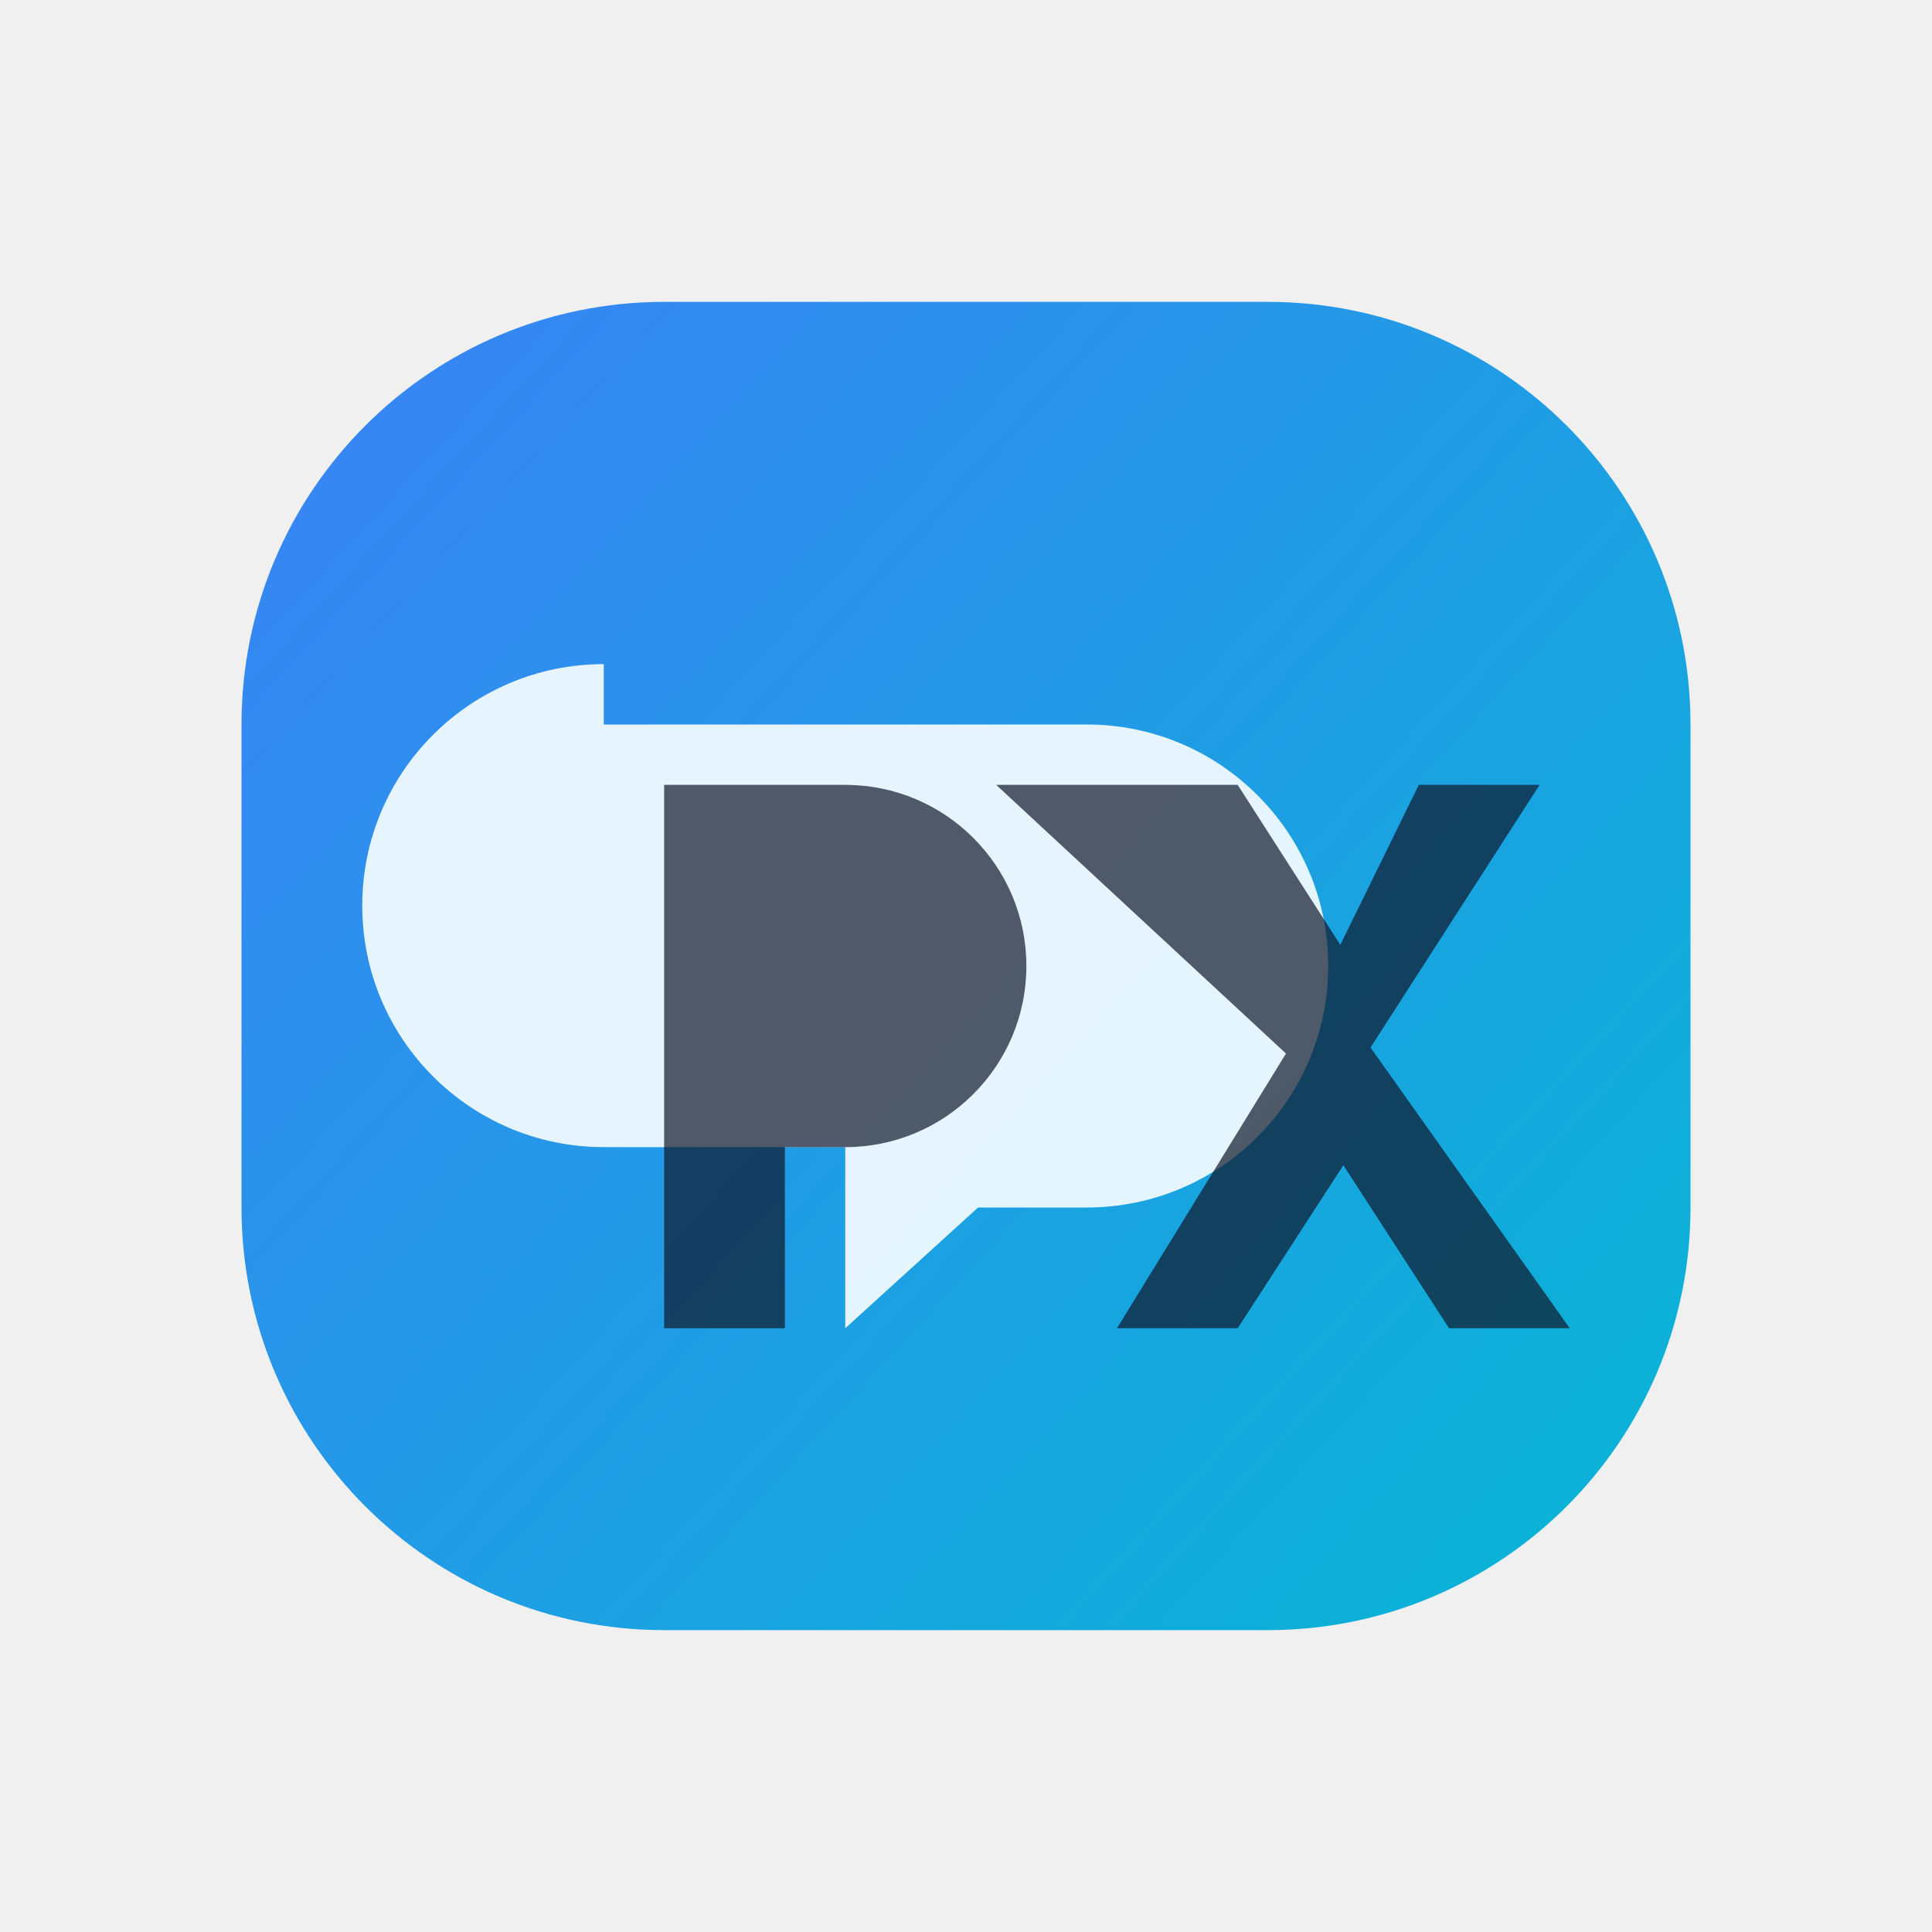
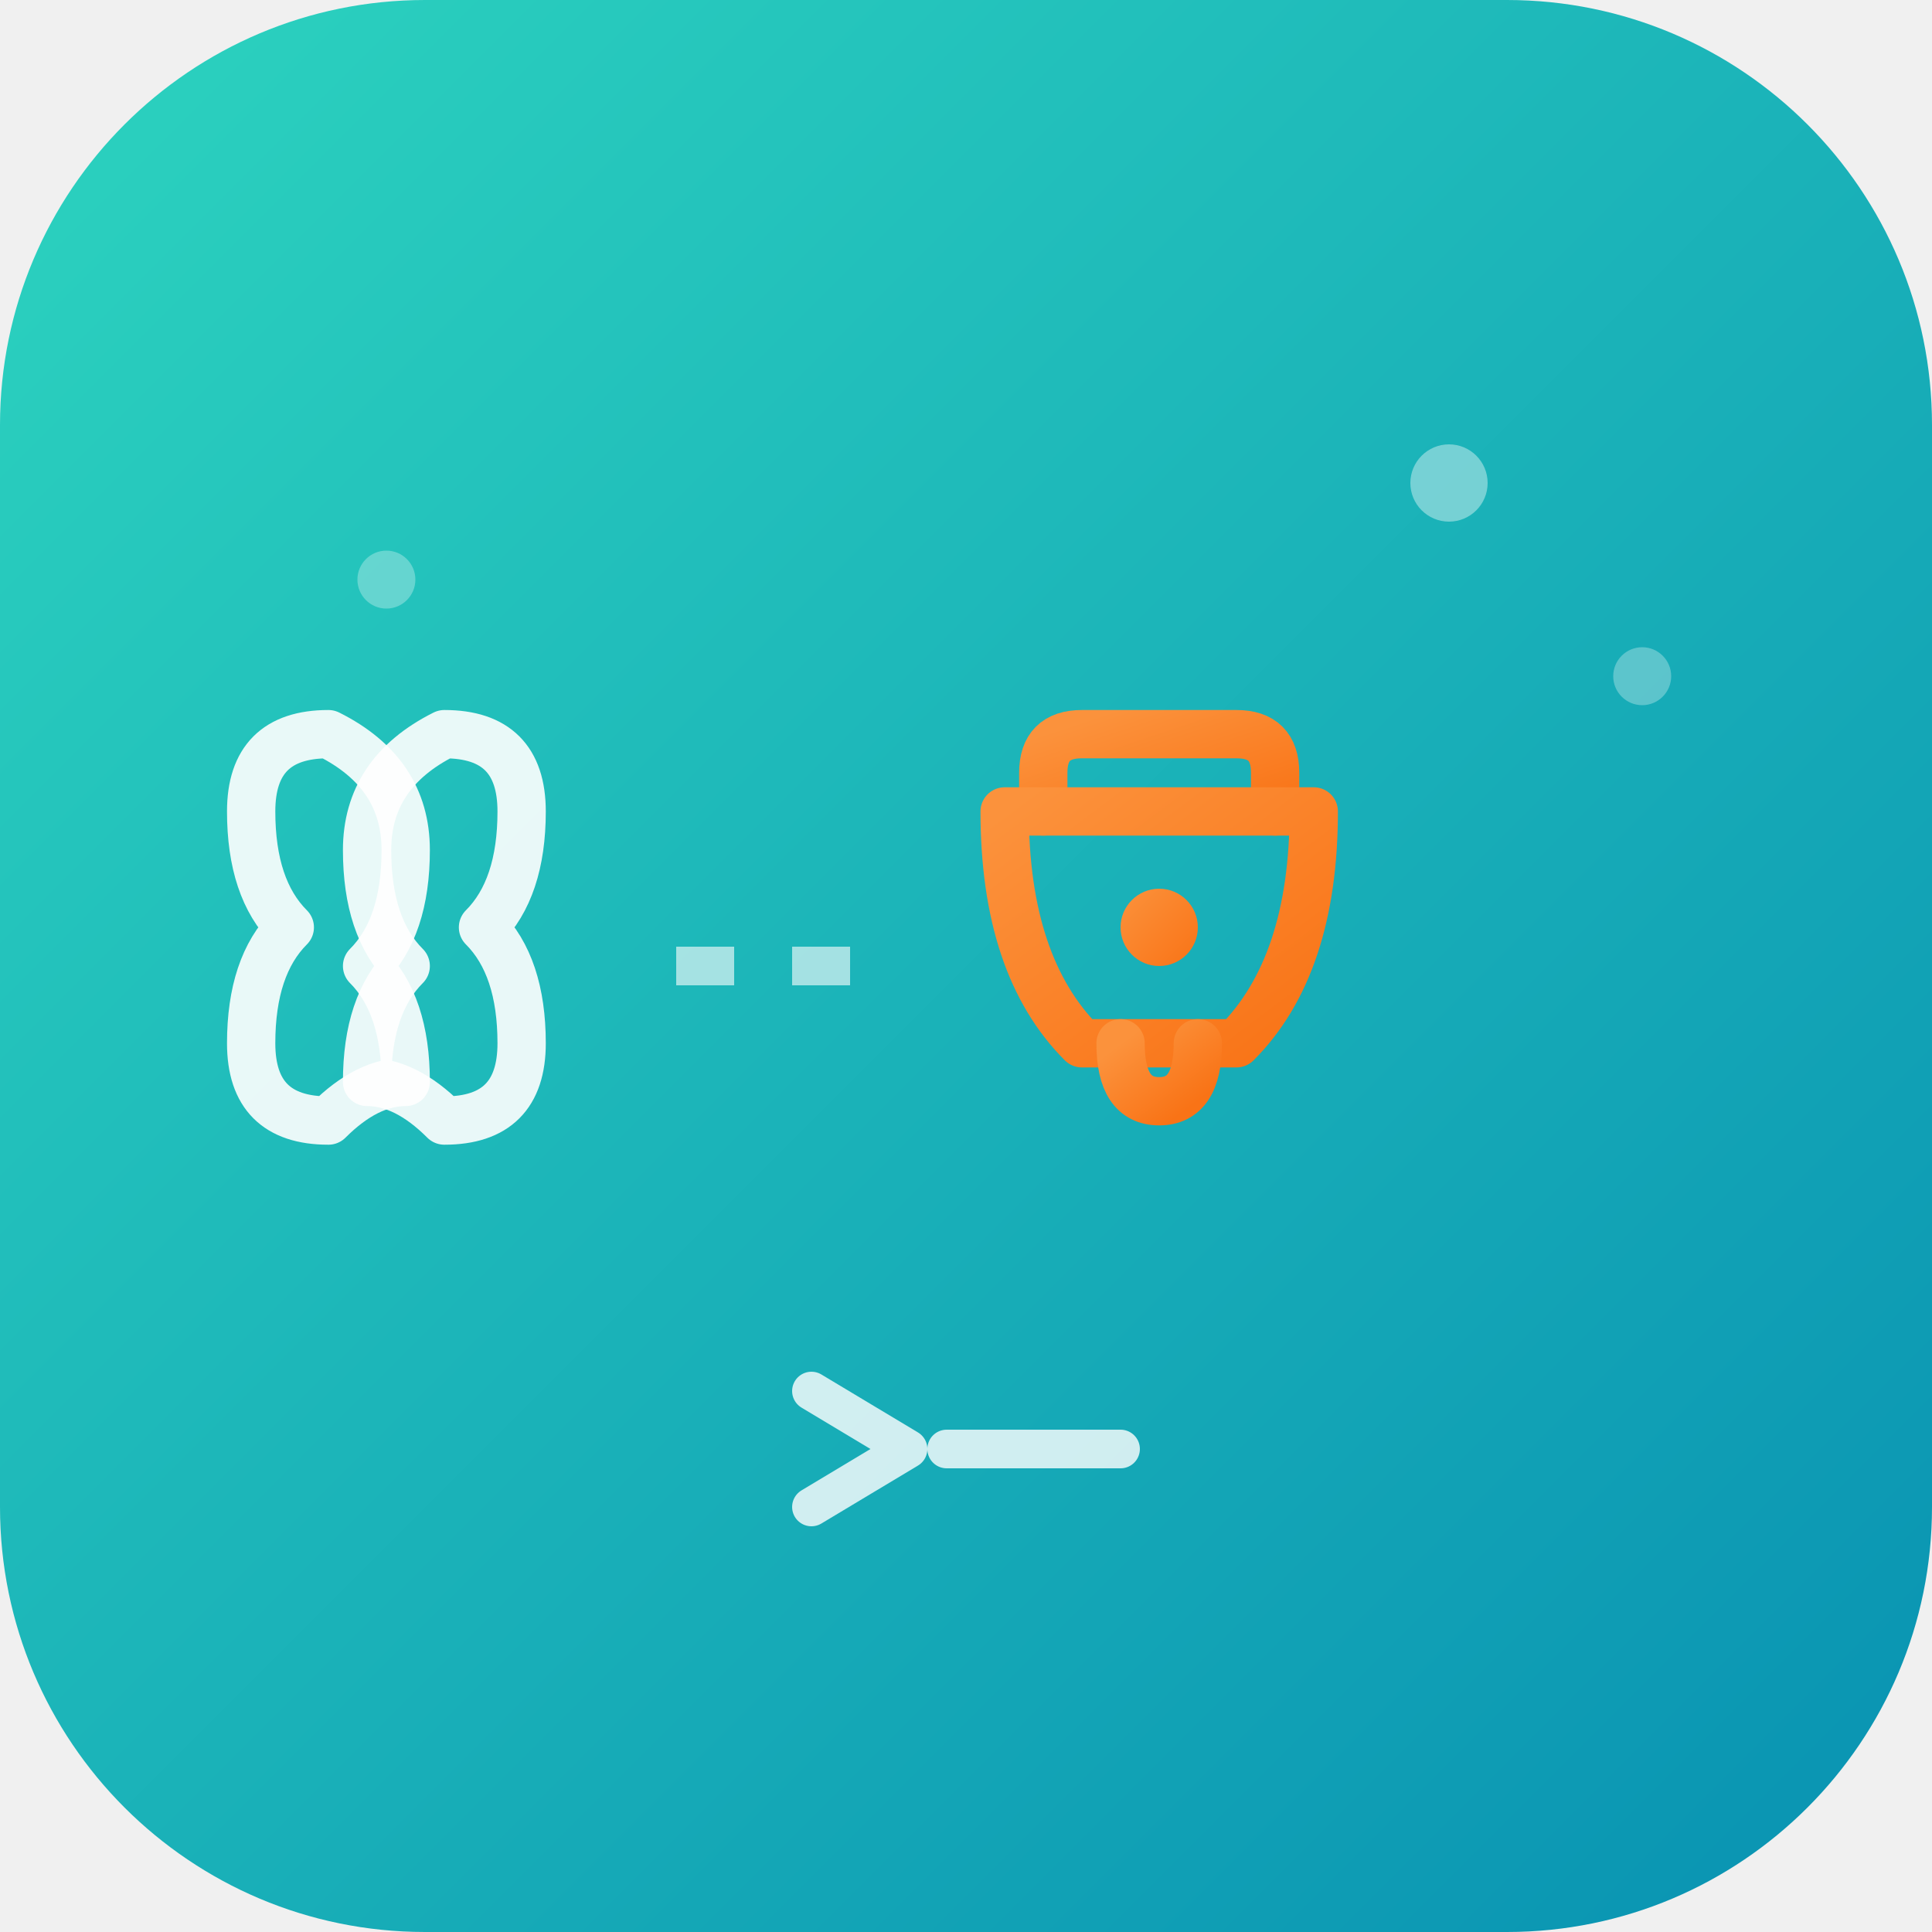
- <svg xmlns="http://www.w3.org/2000/svg" width="64" height="64" viewBox="0 0 64 64" fill="none">
+ <svg xmlns="http://www.w3.org/2000/svg" viewBox="0 0 100 100">
  <defs>
-     <linearGradient id="pmGradient" x1="8" y1="10" x2="56" y2="54" gradientUnits="userSpaceOnUse">
-       <stop offset="0" stop-color="#3B82F6" />
-       <stop offset="1" stop-color="#06B6D4" />
+     <linearGradient id="bg" x1="0%" y1="0%" x2="100%" y2="100%">
+       <stop offset="0%" style="stop-color:#2dd4bf;stop-opacity:1" />
+       <stop offset="100%" style="stop-color:#0891b2;stop-opacity:1" />
+     </linearGradient>
+     <linearGradient id="glow" x1="0%" y1="0%" x2="100%" y2="100%">
+       <stop offset="0%" style="stop-color:#fb923c;stop-opacity:1" />
+       <stop offset="100%" style="stop-color:#f97316;stop-opacity:1" />
    </linearGradient>
  </defs>
-   <rect x="8" y="10" width="48" height="44" rx="14" fill="url(#pmGradient)" />
-   <path d="M20 24h16c4.418 0 8 3.582 8 8s-3.582 8-8 8h-3.6L28 44v-6h-8c-4.418 0-8-3.582-8-8s3.582-8 8-8z" fill="#F0F9FF" fill-opacity="0.95" />
-   <path d="M22 26h6c3.314 0 6 2.686 6 6s-2.686 6-6 6h-2v6h-4V26z" fill="#0F172A" fill-opacity="0.7" />
-   <path d="M33 26h8l3.4 5.3 2.6-5.3h4l-5.6 8.7L52 44h-4l-3.5-5.4L41 44h-4l5.6-9.1L33 26z" fill="#0F172A" fill-opacity="0.7" />
+   <rect width="100" height="100" fill="url(#bg)" rx="22" />
+   <g transform="translate(25, 50)">
+     <path d="M -8 -12 Q -12 -12 -12 -8 Q -12 -4 -10 -2 Q -12 0 -12 4 Q -12 8 -8 8 Q -6 6 -4 6 Q -4 2 -6 0 Q -4 -2 -4 -6 Q -4 -10 -8 -12 Z" fill="none" stroke="#ffffff" stroke-width="2.5" stroke-linecap="round" stroke-linejoin="round" opacity="0.9" />
+     <path d="M -2 -12 Q 2 -12 2 -8 Q 2 -4 0 -2 Q 2 0 2 4 Q 2 8 -2 8 Q -4 6 -6 6 Q -6 2 -4 0 Q -6 -2 -6 -6 Q -6 -10 -2 -12 Z" fill="none" stroke="#ffffff" stroke-width="2.5" stroke-linecap="round" stroke-linejoin="round" opacity="0.9" />
+   </g>
+   <path d="M 35 50 L 45 50" stroke="#ffffff" stroke-width="2" stroke-dasharray="3,3" opacity="0.6">
+     <animate attributeName="stroke-dashoffset" from="0" to="-6" dur="1s" repeatCount="indefinite" />
+   </path>
+   <g transform="translate(60, 50)">
+     <path d="M -6 -8 L -6 -10 Q -6 -12 -4 -12 L 4 -12 Q 6 -12 6 -10 L 6 -8" fill="none" stroke="url(#glow)" stroke-width="2.5" stroke-linecap="round" />
+     <path d="M -8 -8 Q -8 0 -4 4 L 4 4 Q 8 0 8 -8 Z" fill="none" stroke="url(#glow)" stroke-width="2.5" stroke-linecap="round" stroke-linejoin="round" />
+     <path d="M -2 4 Q -2 7 0 7 Q 2 7 2 4" fill="none" stroke="url(#glow)" stroke-width="2.5" stroke-linecap="round" />
+     <circle cx="0" cy="-2" r="2" fill="url(#glow)">
+       <animate attributeName="opacity" values="1;0.3;1" dur="2s" repeatCount="indefinite" />
+     </circle>
+   </g>
+   <g transform="translate(50, 75)" opacity="0.8">
+     <path d="M -8 -3 L -3 0 L -8 3" fill="none" stroke="#ffffff" stroke-width="2" stroke-linecap="round" stroke-linejoin="round" />
+     <line x1="-1" y1="0" x2="8" y2="0" stroke="#ffffff" stroke-width="2" stroke-linecap="round" />
+   </g>
+   <circle cx="75" cy="25" r="2" fill="#ffffff" opacity="0.4" />
+   <circle cx="85" cy="35" r="1.5" fill="#ffffff" opacity="0.3" />
+   <circle cx="20" cy="30" r="1.5" fill="#ffffff" opacity="0.3" />
</svg>
